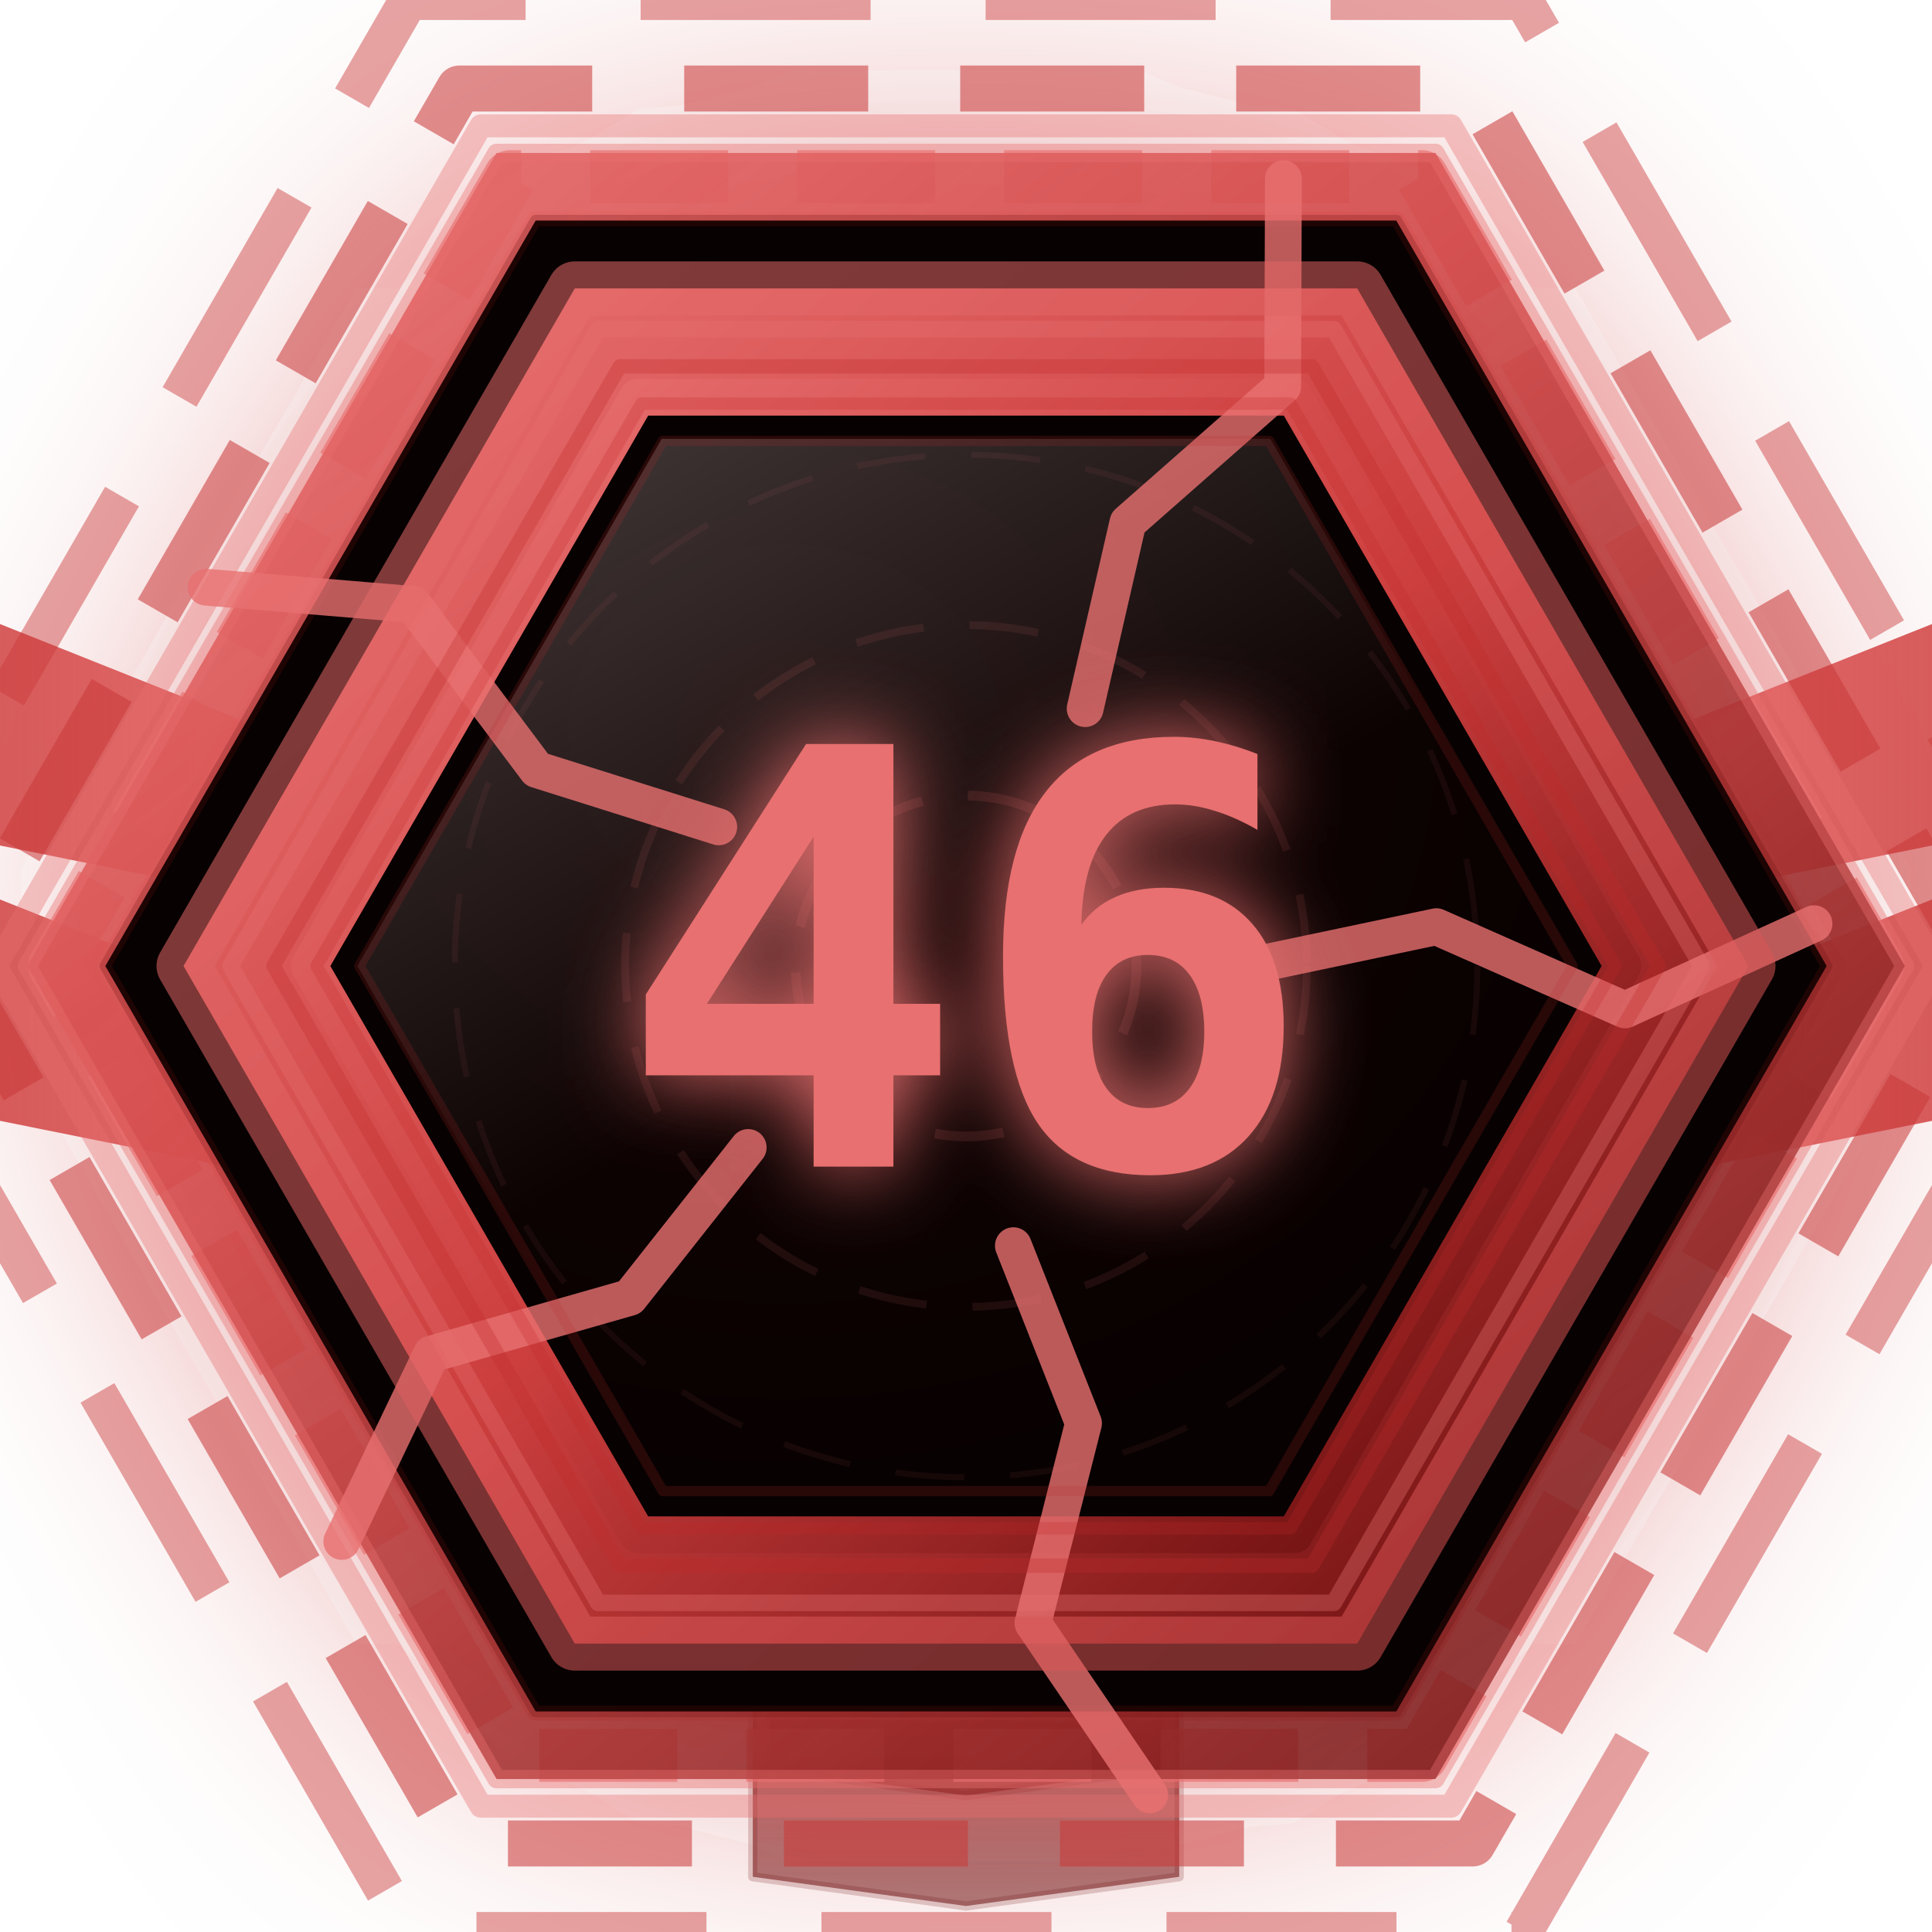
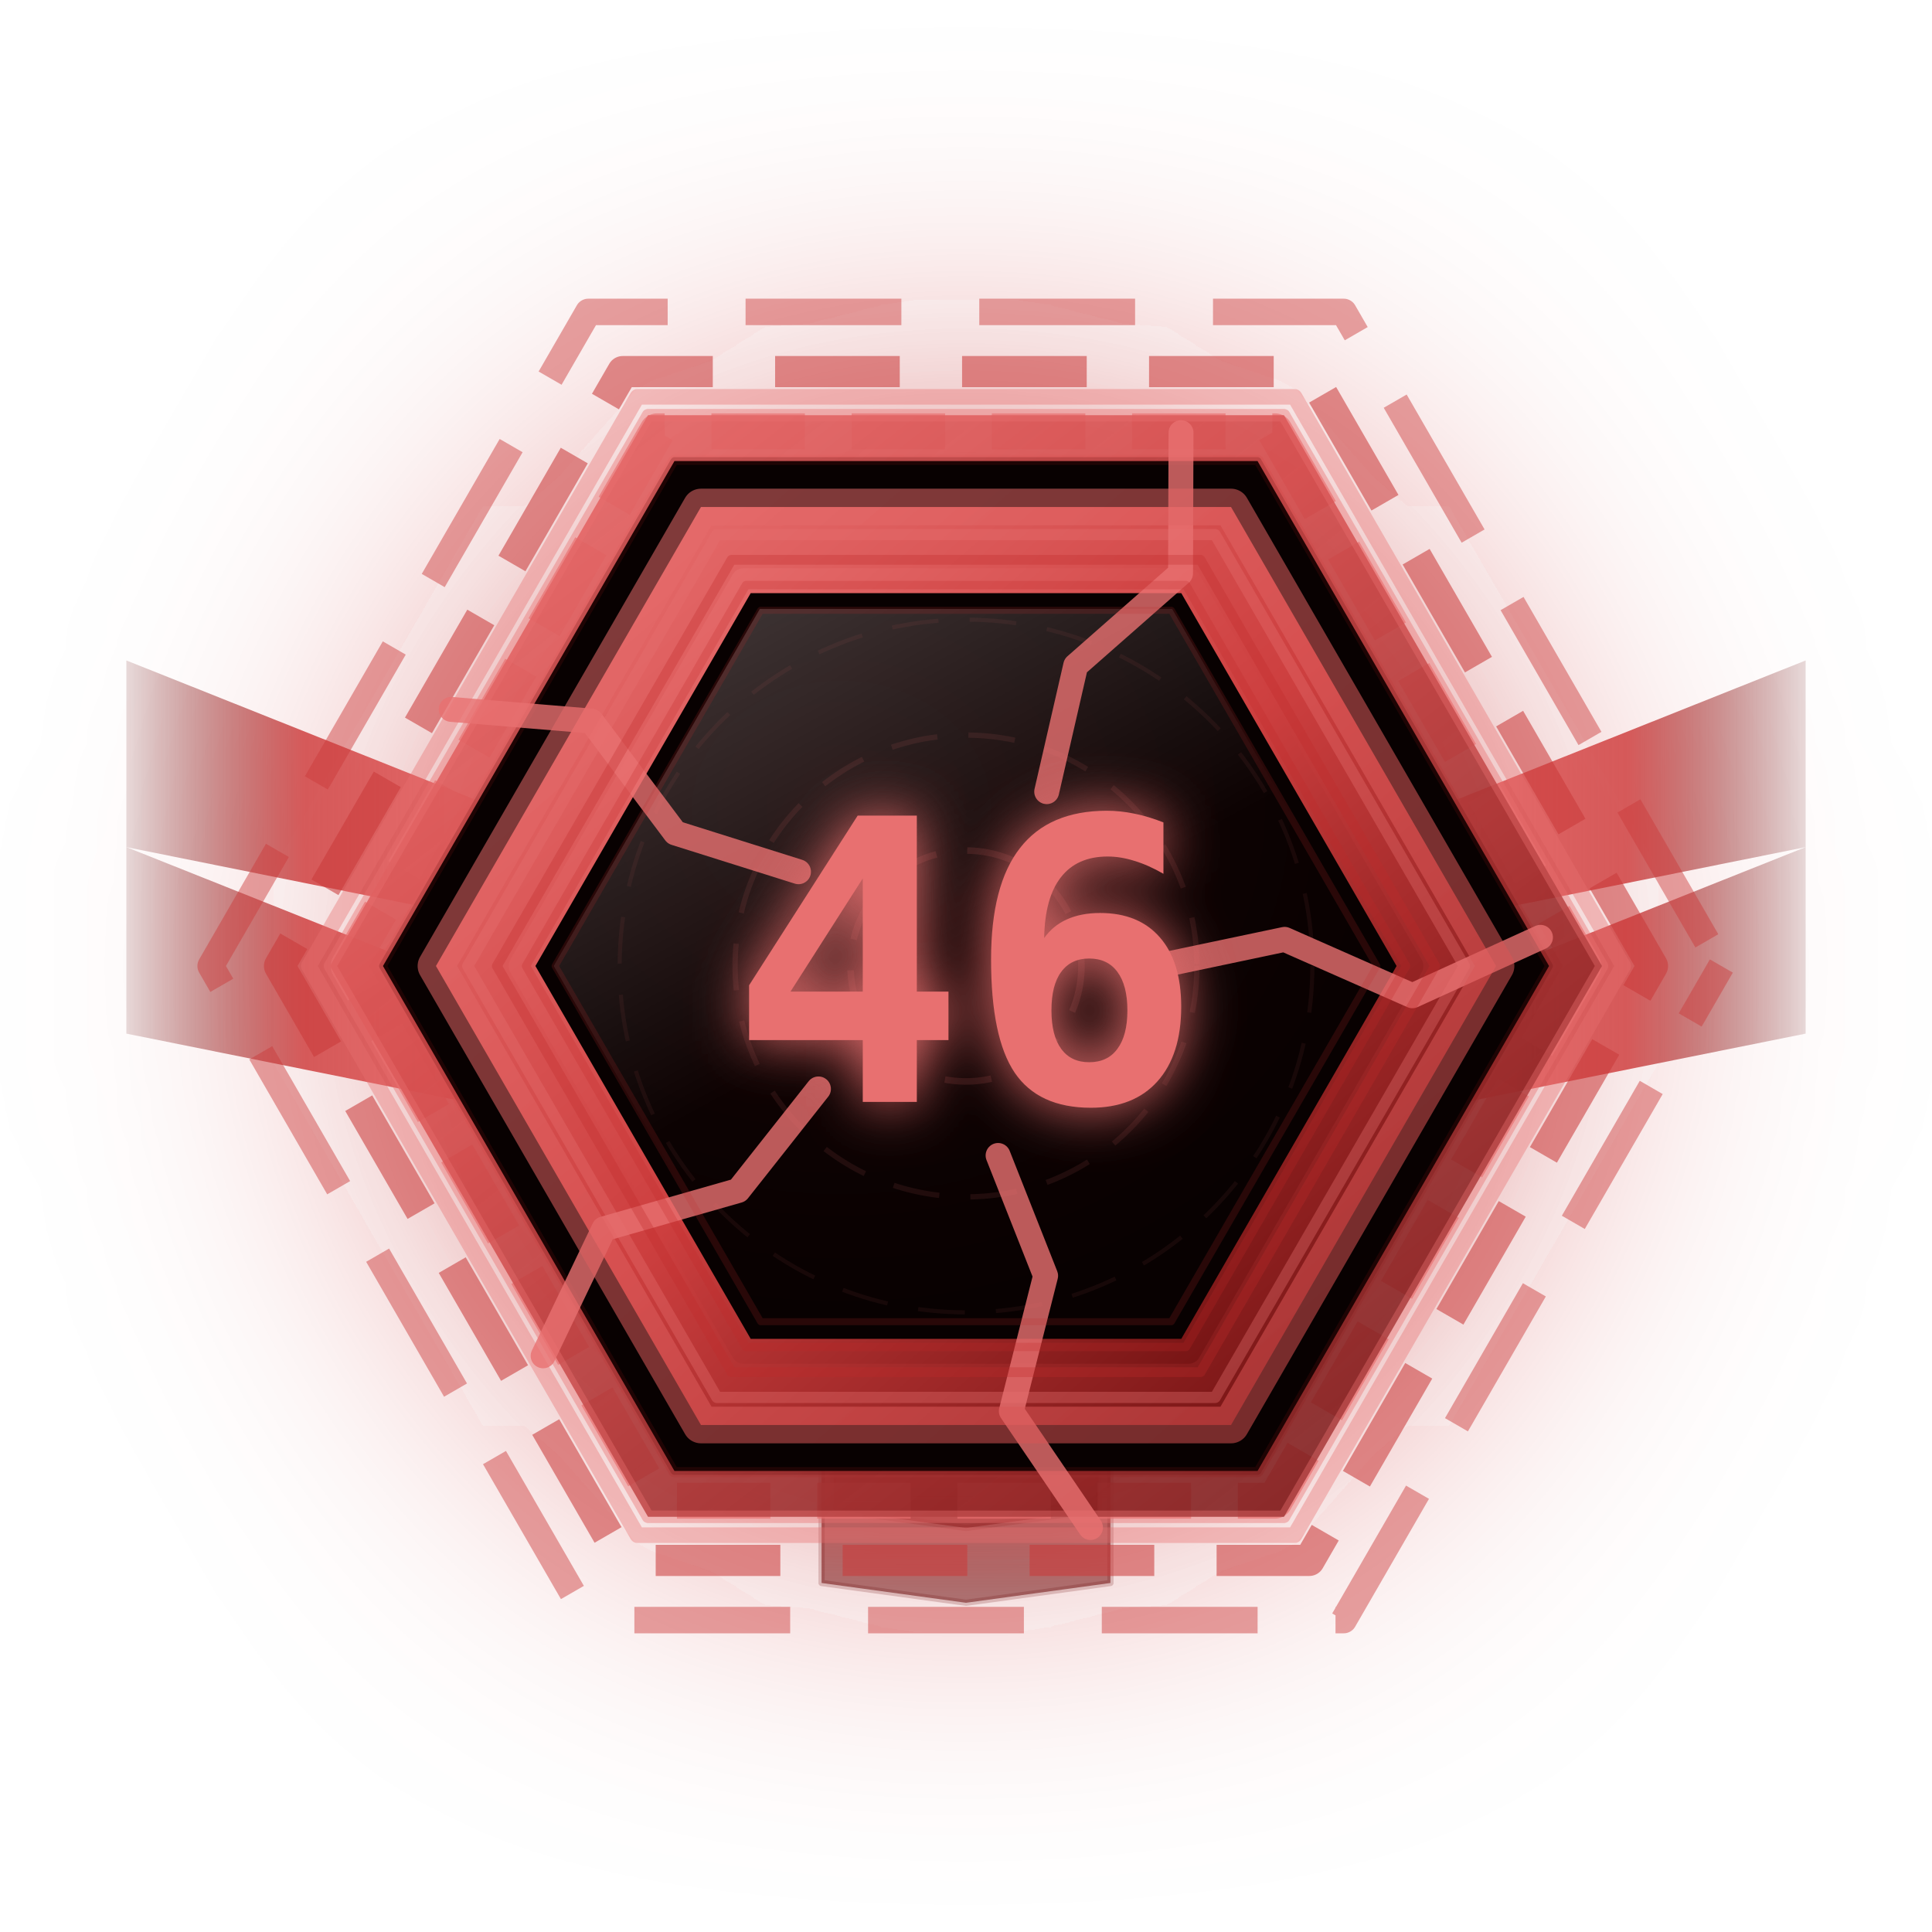
- <svg xmlns="http://www.w3.org/2000/svg" width="84" height="84" viewBox="0 0 84 84" overflow="visible" role="img" aria-label="Level 46 Badge">
+ <svg xmlns="http://www.w3.org/2000/svg" width="84" height="84" viewBox="-20 -20 124 124" overflow="visible" role="img" aria-label="Level 46 Badge">
  <defs>
    <radialGradient id="bglv46" cx="35%" cy="28%" r="72%">
      <stop offset="0%" stop-color="#140303" />
      <stop offset="100%" stop-color="#080101" />
    </radialGradient>
    <linearGradient id="rimlv46" x1="5%" y1="5%" x2="95%" y2="95%">
      <stop offset="0%" stop-color="#e87070" />
      <stop offset="50%" stop-color="#cd3f3f" />
      <stop offset="100%" stop-color="#6a0e0e" />
    </linearGradient>
    <linearGradient id="transRinglv46" x1="0%" y1="0%" x2="100%" y2="100%">
      <stop offset="0%" stop-color="#e87070" />
      <stop offset="100%" stop-color="#d44d4d" />
    </linearGradient>
    <linearGradient id="shlv46" x1="18%" y1="0%" x2="82%" y2="100%">
      <stop offset="0%" stop-color="white" stop-opacity="0.2" />
      <stop offset="50%" stop-color="white" stop-opacity="0" />
    </linearGradient>
    <filter id="gllv46" x="-40%" y="-40%" width="180%" height="180%">
      <feGaussianBlur stdDeviation="1.8" result="b" />
      <feMerge>
        <feMergeNode in="b" />
        <feMergeNode in="SourceGraphic" />
      </feMerge>
    </filter>
    <filter id="halolv46" x="-80%" y="-80%" width="360%" height="360%">
      <feGaussianBlur stdDeviation="16" result="b" />
      <feMerge>
        <feMergeNode in="b" />
        <feMergeNode in="SourceGraphic" />
      </feMerge>
    </filter>
    <linearGradient id="pglv46_0" x1="5%" y1="0%" x2="95%" y2="100%">
      <stop offset="0%" stop-color="#e87070" stop-opacity="0.95" />
      <stop offset="38%" stop-color="#ca3939" stop-opacity="0.9" />
      <stop offset="100%" stop-color="#6a0e0e" stop-opacity="0.85" />
    </linearGradient>
    <linearGradient id="pglv46_1" x1="5%" y1="0%" x2="95%" y2="100%">
      <stop offset="0%" stop-color="#e87070" stop-opacity="0.95" />
      <stop offset="38%" stop-color="#d34a4a" stop-opacity="0.9" />
      <stop offset="100%" stop-color="#6a0e0e" stop-opacity="0.85" />
    </linearGradient>
    <linearGradient id="aplv46_0" x1="0%" y1="0%" x2="0%" y2="100%">
      <stop offset="0%" stop-color="#e87070" />
      <stop offset="100%" stop-color="#6a0e0e" stop-opacity="0.65" />
    </linearGradient>
    <linearGradient id="aplv46_1" x1="0%" y1="0%" x2="0%" y2="100%">
      <stop offset="0%" stop-color="#d14646" />
      <stop offset="100%" stop-color="#6a0e0e" stop-opacity="0.65" />
    </linearGradient>
    <linearGradient id="csLlv46_0" x1="100%" y1="50%" x2="0%" y2="50%">
      <stop offset="0%" stop-color="#e87070" stop-opacity="1.0" />
      <stop offset="55%" stop-color="#d14646" stop-opacity="0.88" />
      <stop offset="100%" stop-color="#6a0e0e" stop-opacity="0.15" />
    </linearGradient>
    <linearGradient id="csRlv46_0" x1="0%" y1="50%" x2="100%" y2="50%">
      <stop offset="0%" stop-color="#e87070" stop-opacity="1.0" />
      <stop offset="55%" stop-color="#d14646" stop-opacity="0.88" />
      <stop offset="100%" stop-color="#6a0e0e" stop-opacity="0.15" />
    </linearGradient>
    <linearGradient id="csLlv46_1" x1="100%" y1="50%" x2="0%" y2="50%">
      <stop offset="0%" stop-color="#e87070" stop-opacity="1.0" />
      <stop offset="55%" stop-color="#d14646" stop-opacity="0.88" />
      <stop offset="100%" stop-color="#6a0e0e" stop-opacity="0.15" />
    </linearGradient>
    <linearGradient id="csRlv46_1" x1="0%" y1="50%" x2="100%" y2="50%">
      <stop offset="0%" stop-color="#e87070" stop-opacity="1.0" />
      <stop offset="55%" stop-color="#d14646" stop-opacity="0.88" />
      <stop offset="100%" stop-color="#6a0e0e" stop-opacity="0.15" />
    </linearGradient>
    <filter id="crGlowlv46" x="-50%" y="-50%" width="200%" height="200%">
      <feGaussianBlur stdDeviation="1.2" result="b" />
      <feMerge>
        <feMergeNode in="b" />
        <feMergeNode in="SourceGraphic" />
      </feMerge>
    </filter>
  </defs>
  <path d="M76.02,42.00L59.01,71.46L24.99,71.46L7.98,42.00L24.99,12.54L59.01,12.54Z" fill="#c02828" fill-opacity="0.81" filter="url(#halolv46)" />
  <path d="M33.50,71.46 L42.00,71.46 L50.51,71.46 L50.51,76.91 L42.00,78.07 L33.50,76.91 Z" fill="url(#aplv46_0)" opacity="0.90" />
  <path d="M33.50,71.46 L42.00,71.46 L50.51,71.46" fill="none" stroke="#e87070" stroke-width="0.9" stroke-opacity="0.52" stroke-linejoin="round" />
  <path d="M33.50,71.46 L42.00,71.46 L50.51,71.46 L50.51,76.91 L42.00,78.07 L33.50,76.91 Z" fill="none" stroke="#6a0e0e" stroke-width="0.4" stroke-opacity="0.2" stroke-linejoin="round" />
  <path d="M32.73,74.11 L42.00,74.11 L51.27,74.11 L51.27,81.60 L42.00,82.87 L32.73,81.60 Z" fill="url(#aplv46_1)" opacity="0.82" />
  <path d="M32.73,74.11 L42.00,74.11 L51.27,74.11" fill="none" stroke="#e87070" stroke-width="0.9" stroke-opacity="0.42" stroke-linejoin="round" />
  <path d="M32.73,74.11 L42.00,74.11 L51.27,74.11 L51.27,81.60 L42.00,82.87 L32.73,81.60 Z" fill="none" stroke="#6a0e0e" stroke-width="0.4" stroke-opacity="0.2" stroke-linejoin="round" />
  <polygon points="13.56,32.54 13.56,39.49 -11.89,34.37 -11.89,22.39" fill="url(#csLlv46_0)" />
  <polygon points="70.44,32.54 70.44,39.49 95.89,34.37 95.89,22.39" fill="url(#csRlv46_0)" />
  <polygon points="13.56,44.51 13.56,51.46 -11.89,46.34 -11.89,34.37" fill="url(#csLlv46_1)" />
  <polygon points="70.44,44.51 70.44,51.46 95.89,46.34 95.89,34.37" fill="url(#csRlv46_1)" />
  <path d="M81.63,42.00L61.82,76.32L22.18,76.32L2.37,42.00L22.18,7.68L61.82,7.68Z" fill="none" stroke="#e87070" stroke-width="2.3" stroke-opacity="0.66" stroke-dasharray="6 3" stroke-dashoffset="0" stroke-linejoin="round" />
  <path d="M86.06,42.00L64.03,80.15L19.97,80.15L-2.06,42.00L19.97,3.85L64.03,3.85Z" fill="none" stroke="#ca3a3a" stroke-width="2.0" stroke-opacity="0.56" stroke-dasharray="8 4" stroke-dashoffset="18" stroke-linejoin="round" />
  <path d="M90.48,42.00L66.24,83.98L17.76,83.98L-6.48,42.00L17.76,0.02L66.24,0.02Z" fill="none" stroke="#ca3a3a" stroke-width="1.7" stroke-opacity="0.46" stroke-dasharray="10 5" stroke-dashoffset="36" stroke-linejoin="round" />
  <path d="M79.42,42.00L60.71,74.41L23.29,74.41L4.58,42.00L23.29,9.59L60.71,9.59Z" fill="url(#pglv46_0)" />
  <path d="M76.02,42.00L59.01,71.46L24.99,71.46L7.98,42.00L24.99,12.54L59.01,12.54Z" fill="#080101" />
  <path d="M79.42,42.00L60.71,74.41L23.29,74.41L4.58,42.00L23.29,9.59L60.71,9.59Z" fill="none" stroke="#e87070" stroke-width="0.8" stroke-opacity="0.48" stroke-linejoin="round" />
  <path d="M76.02,42.00L59.01,71.46L24.99,71.46L7.98,42.00L24.99,12.54L59.01,12.54Z" fill="none" stroke="#6a0e0e" stroke-width="0.5" stroke-opacity="0.28" stroke-linejoin="round" />
  <path d="M82.82,42.00L62.41,77.35L21.59,77.35L1.18,42.00L21.59,6.65L62.41,6.65Z" fill="url(#pglv46_1)" />
  <path d="M79.42,42.00L60.71,74.41L23.29,74.41L4.58,42.00L23.29,9.59L60.71,9.59Z" fill="#080101" />
  <path d="M82.82,42.00L62.41,77.35L21.59,77.35L1.18,42.00L21.59,6.65L62.41,6.65Z" fill="none" stroke="#e87070" stroke-width="0.8" stroke-opacity="0.40" stroke-linejoin="round" />
  <path d="M79.42,42.00L60.71,74.41L23.29,74.41L4.58,42.00L23.29,9.59L60.71,9.59Z" fill="none" stroke="#6a0e0e" stroke-width="0.5" stroke-opacity="0.24" stroke-linejoin="round" />
  <path d="M84.18,42.00L63.09,78.53L20.91,78.53L-0.18,42.00L20.91,5.47L63.09,5.47Z" fill="none" stroke="#e87070" stroke-width="1.0" stroke-opacity="0.38" stroke-linejoin="round" />
  <path d="M76.02,42.00L59.01,71.46L24.99,71.46L7.98,42.00L24.99,12.54L59.01,12.54Z" fill="url(#rimlv46)" />
  <path d="M70.56,42.00L56.28,66.73L27.72,66.73L13.44,42.00L27.72,17.27L56.28,17.27Z" fill="#080101" />
  <path d="M70.56,42.00L56.28,66.73L27.72,66.73L13.44,42.00L27.72,17.27L56.28,17.27Z" fill="none" stroke="url(#rimlv46)" stroke-width="1.60" stroke-linejoin="round" />
  <path d="M68.46,42.00L55.23,64.92L28.77,64.92L15.54,42.00L28.77,19.08L55.23,19.08Z" fill="url(#bglv46)" />
  <path d="M68.46,42.00L55.23,64.92L28.77,64.92L15.54,42.00L28.77,19.08L55.23,19.08Z" fill="url(#shlv46)" />
  <polyline points="54.33,42.00 62.45,40.29 70.65,43.91 78.87,40.16" fill="none" stroke="#e87070" stroke-width="1.6" stroke-linecap="round" stroke-linejoin="round" opacity="0.80" />
  <polyline points="44.06,54.16 47.11,61.88 44.91,70.57 49.99,78.04" fill="none" stroke="#e87070" stroke-width="1.6" stroke-linecap="round" stroke-linejoin="round" opacity="0.80" />
  <polyline points="32.53,49.89 27.38,56.41 18.76,58.87 14.86,67.02" fill="none" stroke="#e87070" stroke-width="1.6" stroke-linecap="round" stroke-linejoin="round" opacity="0.80" />
  <polyline points="31.25,35.95 23.34,33.46 17.96,26.28 8.96,25.53" fill="none" stroke="#e87070" stroke-width="1.6" stroke-linecap="round" stroke-linejoin="round" opacity="0.80" />
  <polyline points="47.18,30.81 49.04,22.72 55.77,16.80 55.80,7.77" fill="none" stroke="#e87070" stroke-width="1.6" stroke-linecap="round" stroke-linejoin="round" opacity="0.80" />
  <circle cx="42.00" cy="42.00" r="7.41" fill="none" stroke="#e87070" stroke-width="0.42" stroke-opacity="0.13" stroke-dasharray="3 2" />
  <circle cx="42.00" cy="42.00" r="14.82" fill="none" stroke="#e87070" stroke-width="0.34" stroke-opacity="0.10" stroke-dasharray="3 2" />
  <circle cx="42.00" cy="42.00" r="22.23" fill="none" stroke="#e87070" stroke-width="0.26" stroke-opacity="0.07" stroke-dasharray="3 2" />
  <path d="M76.02,42.00L59.01,71.46L24.99,71.46L7.98,42.00L24.99,12.54L59.01,12.54Z" fill="none" stroke="url(#transRinglv46)" stroke-width="2.35" stroke-opacity="0.54" stroke-linejoin="round" />
  <path d="M73.98,42.00L57.99,69.69L26.01,69.69L10.02,42.00L26.01,14.31L57.99,14.31Z" fill="none" stroke="#e87070" stroke-width="0.72" stroke-opacity="0.36" stroke-linejoin="round" />
  <path d="M72.11,42.00L57.05,68.07L26.95,68.07L11.89,42.00L26.95,15.93L57.05,15.93Z" fill="none" stroke="#c02828" stroke-width="0.63" stroke-opacity="0.30" stroke-linejoin="round" />
  <path d="M70.24,42.00L56.12,66.45L27.88,66.45L13.76,42.00L27.88,17.55L56.12,17.55Z" fill="none" stroke="#c02828" stroke-width="0.54" stroke-opacity="0.24" stroke-linejoin="round" />
  <path d="M68.37,42.00L55.18,64.83L28.82,64.83L15.63,42.00L28.82,19.17L55.18,19.17Z" fill="none" stroke="#c02828" stroke-width="0.45" stroke-opacity="0.18" stroke-linejoin="round" />
  <text x="42.0" y="42.0" text-anchor="middle" dominant-baseline="central" font-family="Orbitron,monospace" font-weight="900" font-size="25.2" fill="#e87070" filter="url(#gllv46)">46</text>
</svg>
